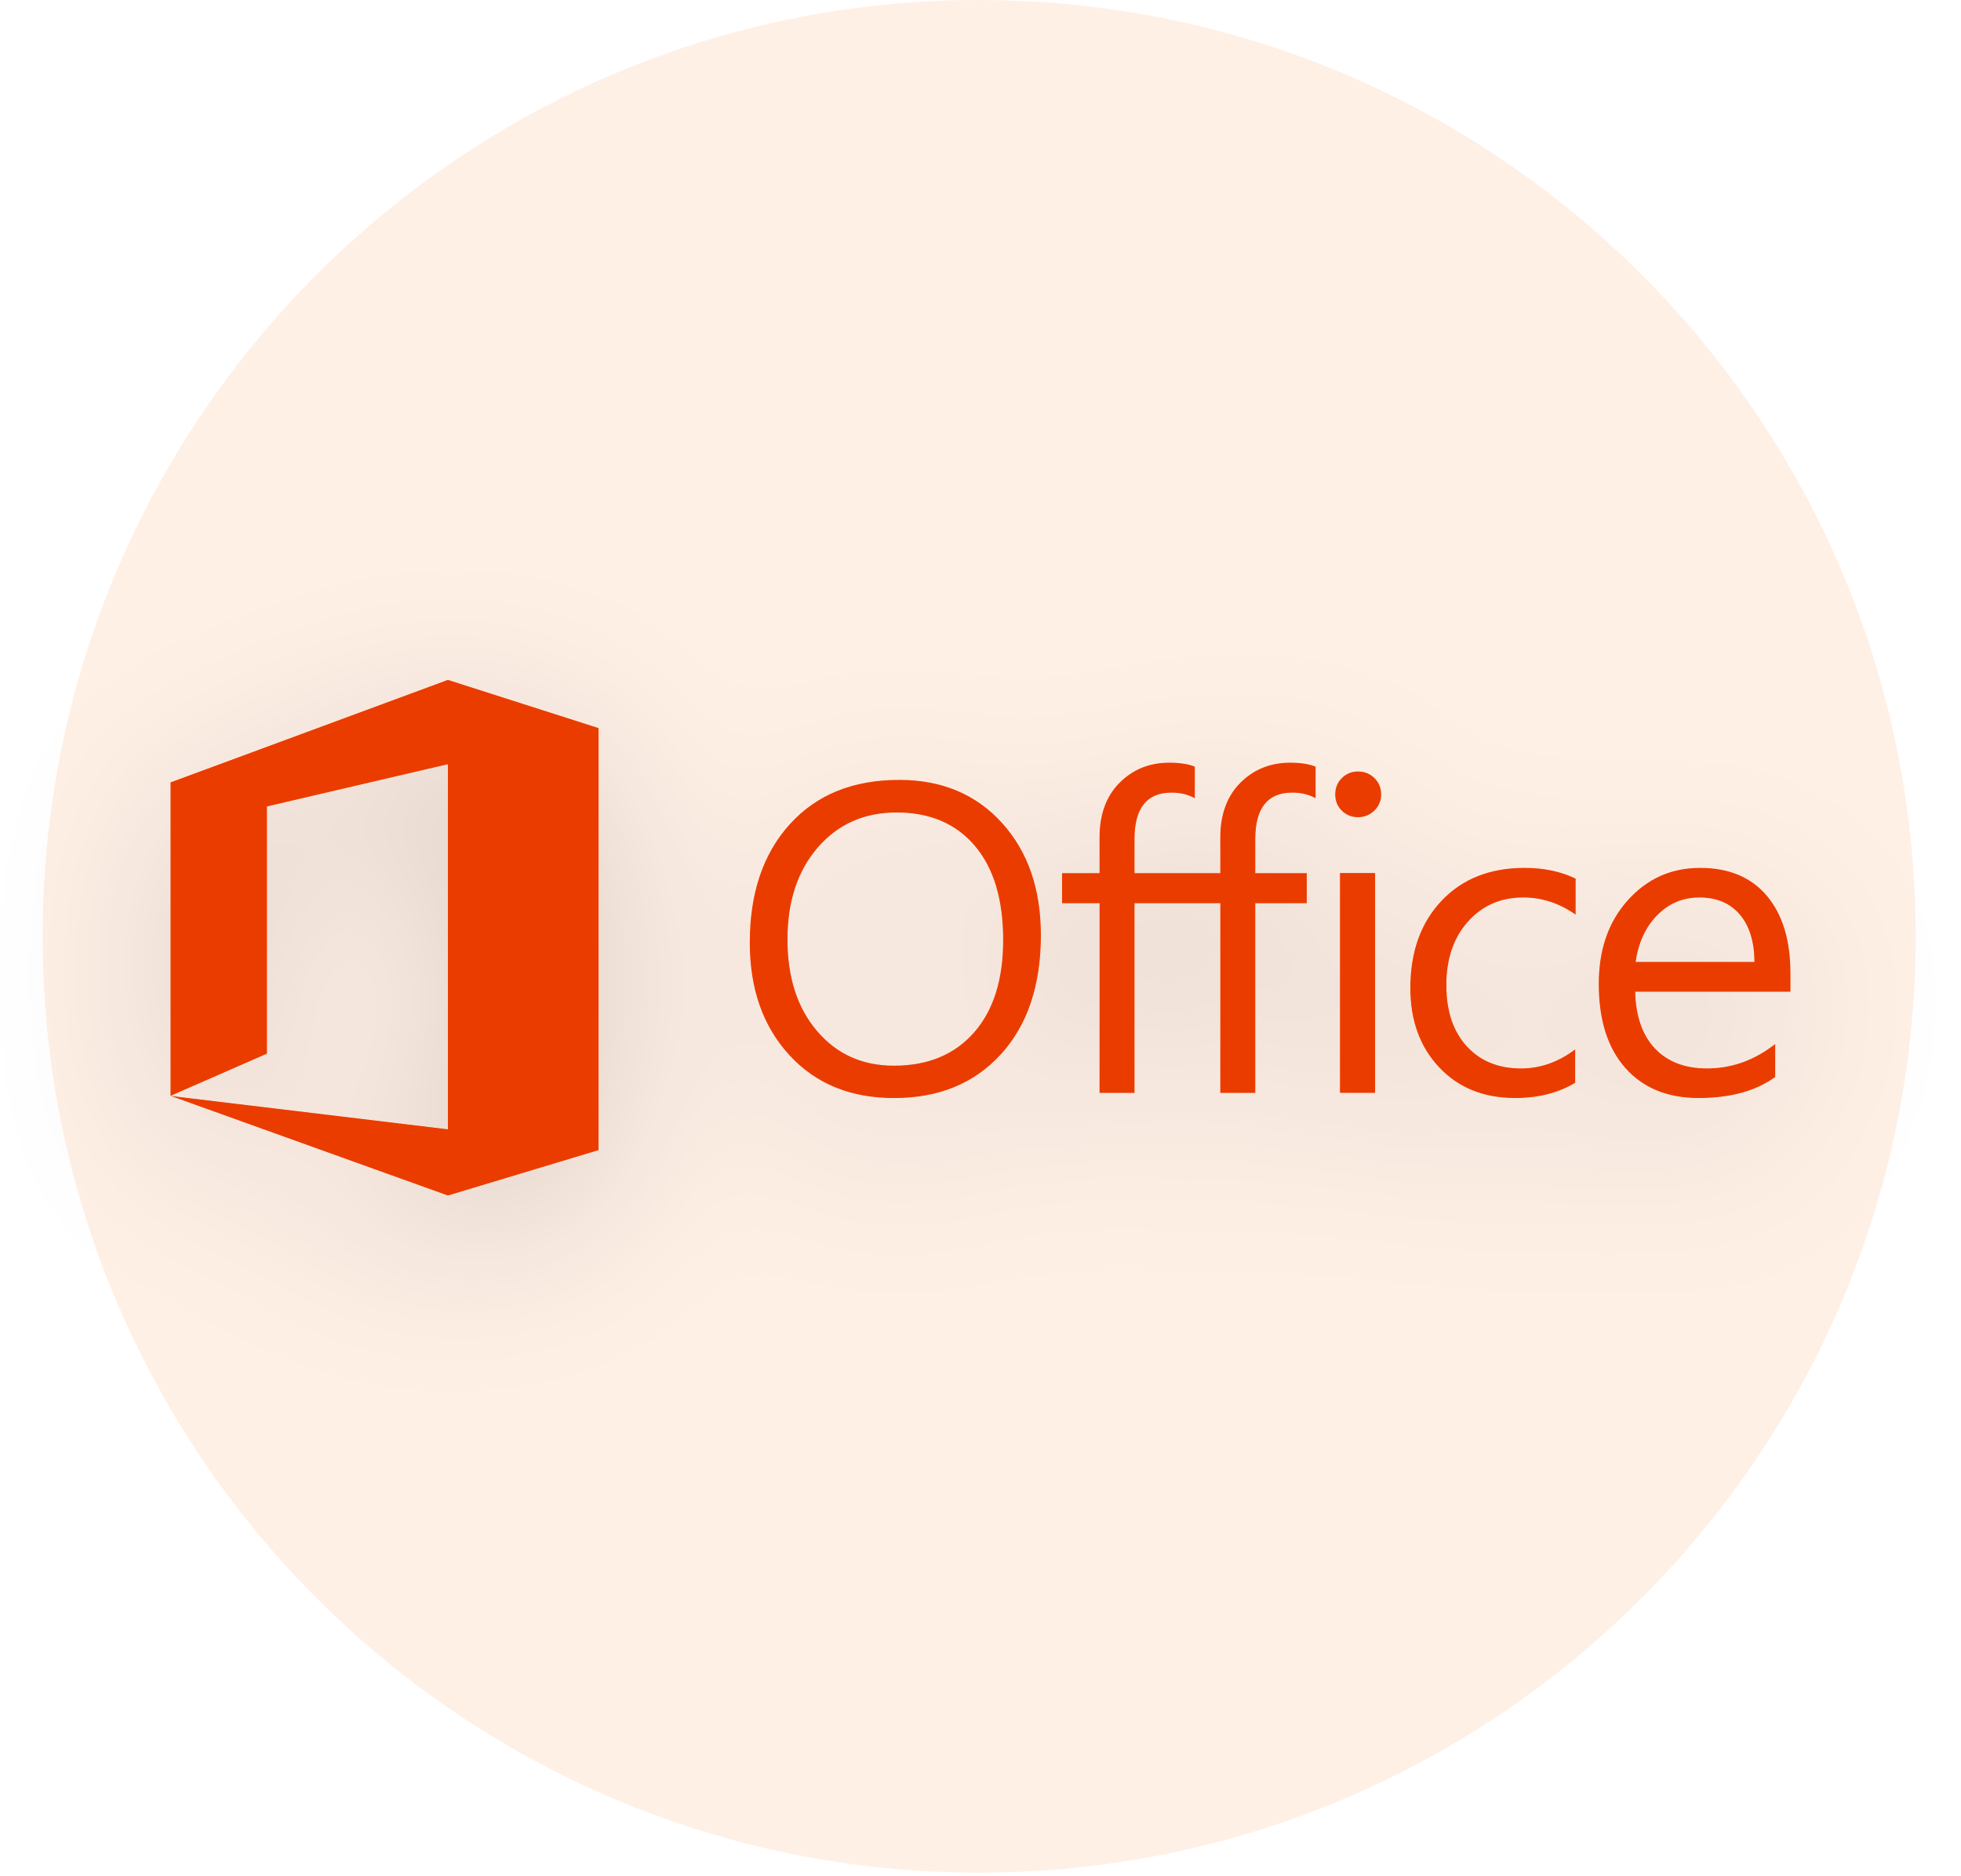
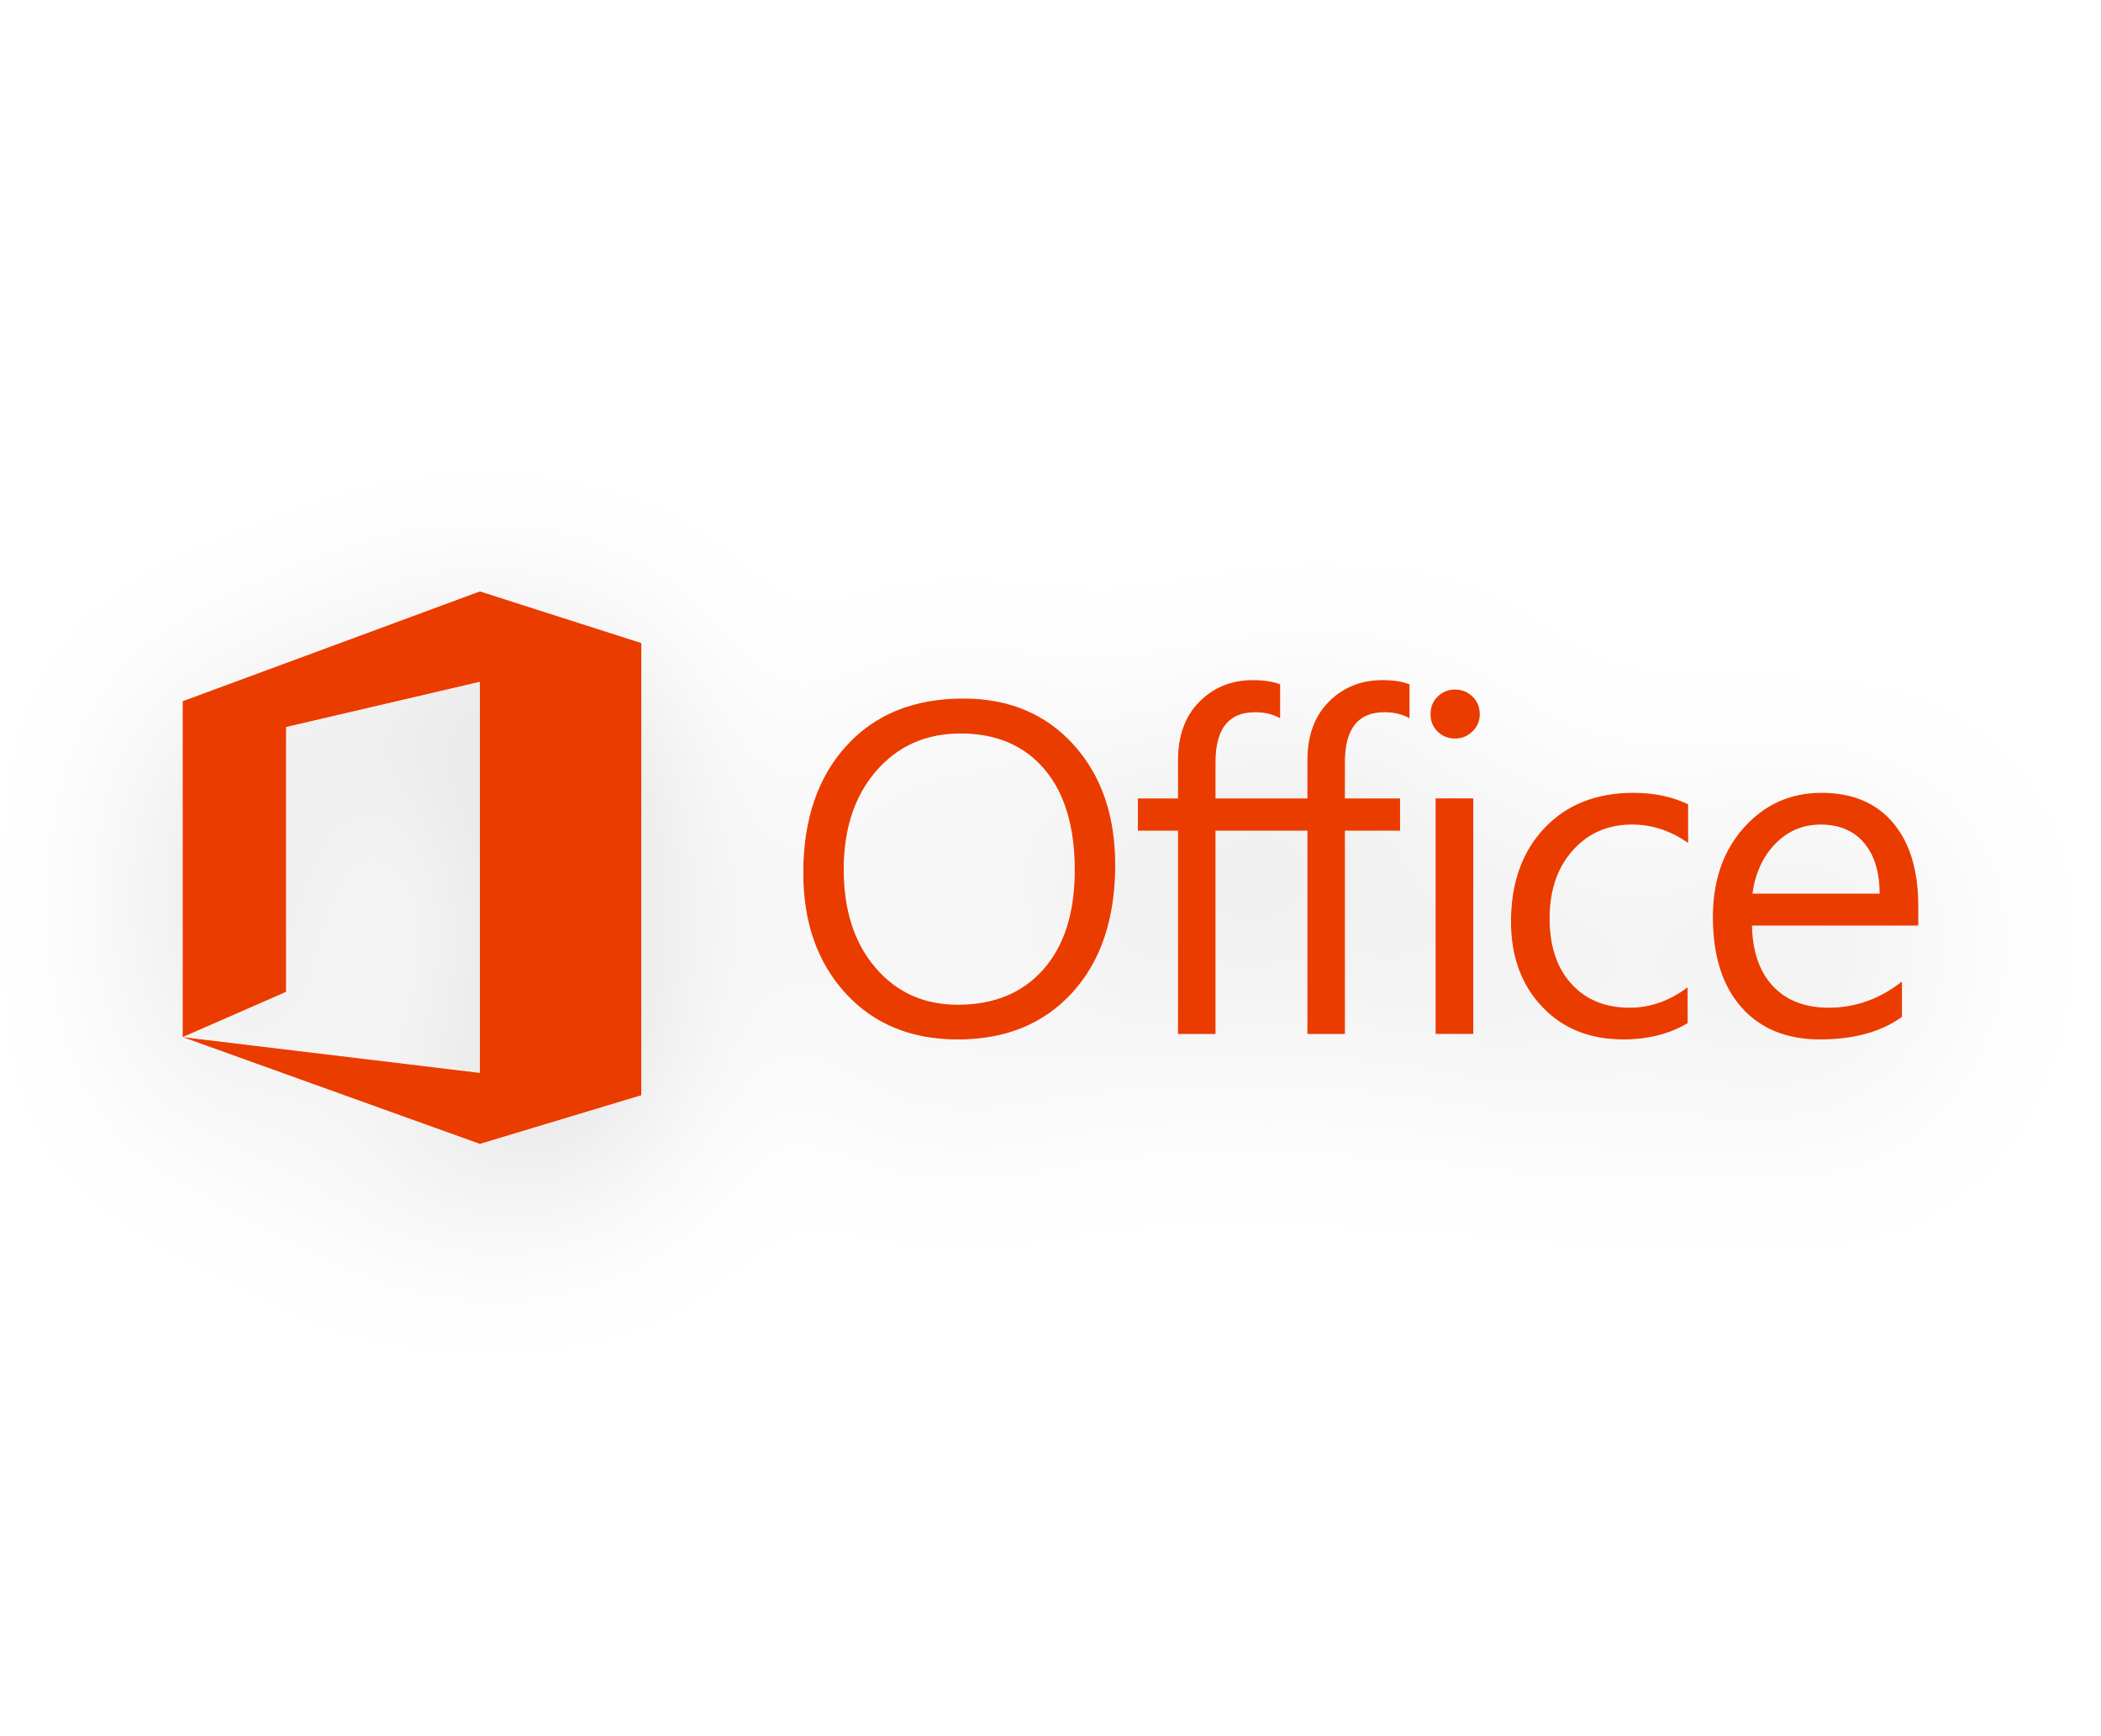
- <svg xmlns="http://www.w3.org/2000/svg" width="100%" height="100%" viewBox="0 0 92 88" fill="none">
-   <path d="M89.875 43.931C89.875 68.201 70.195 87.869 45.931 87.869C21.667 87.869 2 68.201 2 43.931C2 19.674 21.667 0 45.931 0C70.195 0 89.875 19.674 89.875 43.931Z" fill="#FFF0E6" />
-   <g filter="url(#filter0_d_7990_47110)">
-     <path d="M8 51.421V36.71L21.013 31.9L28.084 34.163V53.967L21.013 56.099L8 51.421L21.013 52.987V35.861L12.526 37.842V49.441L8 51.421H8ZM41.943 51.524C39.895 51.524 38.255 50.848 37.022 49.498C35.789 48.149 35.174 46.392 35.174 44.229C35.174 41.905 35.802 40.051 37.057 38.668C38.313 37.284 40.023 36.593 42.185 36.593C44.179 36.593 45.786 37.264 47.005 38.607C48.224 39.951 48.834 41.707 48.834 43.877C48.834 46.234 48.209 48.097 46.96 49.468C45.711 50.839 44.039 51.524 41.943 51.524ZM42.064 38.124C40.546 38.124 39.314 38.672 38.367 39.767C37.42 40.861 36.946 42.299 36.946 44.078C36.946 45.858 37.408 47.29 38.332 48.375C39.255 49.46 40.459 50.002 41.943 50.002C43.528 50.002 44.777 49.485 45.69 48.451C46.603 47.416 47.061 45.969 47.061 44.109C47.061 42.201 46.617 40.727 45.73 39.686C44.845 38.645 43.622 38.124 42.064 38.124V38.124ZM54.853 35.786C53.92 35.786 53.144 36.104 52.52 36.732C51.896 37.359 51.583 38.214 51.583 39.296V40.967H49.824V42.381H51.583V51.283H53.227V42.381H57.249V51.283H58.893V42.381H61.307V40.967H58.893V39.375C58.893 37.918 59.471 37.192 60.626 37.192C61.036 37.192 61.4 37.276 61.722 37.457V35.972C61.427 35.852 61.032 35.786 60.529 35.786C59.595 35.786 58.811 36.105 58.187 36.732C57.562 37.36 57.249 38.215 57.249 39.296V40.967H53.227V39.376C53.227 37.919 53.804 37.193 54.96 37.193C55.369 37.193 55.733 37.277 56.056 37.458V35.973C55.76 35.851 55.357 35.786 54.853 35.786ZM63.709 38.345C63.569 38.347 63.431 38.322 63.301 38.27C63.171 38.218 63.053 38.141 62.953 38.042C62.745 37.841 62.641 37.586 62.641 37.277C62.641 36.968 62.745 36.711 62.953 36.507C63.052 36.407 63.17 36.328 63.3 36.276C63.43 36.223 63.569 36.197 63.709 36.199C64.011 36.199 64.268 36.301 64.48 36.507C64.692 36.711 64.797 36.968 64.797 37.277C64.799 37.418 64.772 37.558 64.718 37.688C64.663 37.818 64.582 37.936 64.48 38.033C64.268 38.241 64.011 38.345 63.709 38.345ZM64.515 51.28H62.863V40.964H64.515V51.28H64.515ZM73.901 50.807C73.109 51.284 72.168 51.522 71.081 51.522C69.61 51.522 68.423 51.044 67.52 50.086C66.617 49.129 66.164 47.889 66.164 46.364C66.164 44.664 66.651 43.3 67.625 42.269C68.599 41.237 69.899 40.722 71.524 40.722C72.43 40.722 73.23 40.89 73.921 41.226V42.918C73.156 42.381 72.336 42.112 71.464 42.112C70.409 42.112 69.544 42.49 68.869 43.246C68.194 44.002 67.857 44.994 67.857 46.223C67.857 47.432 68.174 48.386 68.808 49.084C69.443 49.783 70.294 50.132 71.362 50.132C72.262 50.132 73.109 49.833 73.901 49.235V50.807ZM84 46.536H76.717C76.744 47.684 77.053 48.57 77.643 49.195C78.235 49.819 79.047 50.132 80.082 50.132C81.243 50.132 82.312 49.749 83.285 48.983V50.535C82.378 51.193 81.18 51.522 79.689 51.522C78.231 51.522 77.086 51.054 76.254 50.116C75.421 49.179 75.004 47.862 75.004 46.162C75.004 44.557 75.459 43.249 76.369 42.238C77.279 41.227 78.409 40.722 79.759 40.722C81.109 40.722 82.153 41.158 82.892 42.031C83.63 42.905 83.999 44.117 83.999 45.668V46.535L84 46.536ZM82.308 45.135C82.301 44.181 82.071 43.439 81.618 42.909C81.164 42.378 80.534 42.113 79.729 42.113C78.95 42.113 78.288 42.392 77.744 42.949C77.2 43.507 76.865 44.236 76.737 45.135H82.308Z" fill="#EB3C00" />
+ <svg xmlns="http://www.w3.org/2000/svg" width="100%" height="100%" viewBox="0 0 92 76" fill="none">
+   <g filter="url(#filter0_d_7994_110)">
+     <path d="M8 45.421V30.71L21.013 25.9L28.084 28.163V47.967L21.013 50.099L8 45.421L21.013 46.987V29.861L12.526 31.842V43.441L8 45.421H8ZM41.943 45.524C39.895 45.524 38.255 44.848 37.022 43.498C35.789 42.149 35.174 40.392 35.174 38.229C35.174 35.905 35.802 34.051 37.057 32.668C38.313 31.284 40.023 30.593 42.185 30.593C44.179 30.593 45.786 31.264 47.005 32.607C48.224 33.951 48.834 35.707 48.834 37.877C48.834 40.234 48.209 42.097 46.96 43.468C45.711 44.839 44.039 45.524 41.943 45.524ZM42.064 32.124C40.546 32.124 39.314 32.672 38.367 33.767C37.42 34.861 36.946 36.299 36.946 38.078C36.946 39.858 37.408 41.29 38.332 42.375C39.255 43.46 40.459 44.002 41.943 44.002C43.528 44.002 44.777 43.485 45.69 42.451C46.603 41.416 47.061 39.969 47.061 38.109C47.061 36.201 46.617 34.727 45.73 33.686C44.845 32.645 43.622 32.124 42.064 32.124V32.124ZM54.853 29.786C53.92 29.786 53.144 30.104 52.52 30.732C51.896 31.36 51.583 32.214 51.583 33.296V34.967H49.824V36.381H51.583V45.283H53.227V36.381H57.249V45.283H58.893V36.381H61.307V34.967H58.893V33.375C58.893 31.918 59.471 31.192 60.626 31.192C61.036 31.192 61.4 31.276 61.722 31.457V29.972C61.427 29.852 61.032 29.786 60.529 29.786C59.595 29.786 58.811 30.105 58.187 30.732C57.562 31.36 57.249 32.215 57.249 33.296V34.967H53.227V33.376C53.227 31.919 53.804 31.193 54.96 31.193C55.369 31.193 55.733 31.277 56.056 31.458V29.973C55.76 29.851 55.357 29.786 54.853 29.786ZM63.709 32.345C63.569 32.347 63.431 32.322 63.301 32.27C63.171 32.218 63.053 32.141 62.953 32.042C62.745 31.841 62.641 31.586 62.641 31.277C62.641 30.968 62.745 30.711 62.953 30.507C63.052 30.407 63.17 30.328 63.3 30.276C63.43 30.223 63.569 30.197 63.709 30.199C64.011 30.199 64.268 30.301 64.48 30.507C64.692 30.711 64.797 30.968 64.797 31.277C64.799 31.418 64.772 31.558 64.718 31.688C64.663 31.818 64.582 31.936 64.48 32.033C64.268 32.241 64.011 32.345 63.709 32.345ZM64.515 45.28H62.863V34.964H64.515V45.28H64.515ZM73.901 44.807C73.109 45.284 72.168 45.522 71.081 45.522C69.61 45.522 68.423 45.044 67.52 44.086C66.617 43.129 66.164 41.889 66.164 40.364C66.164 38.664 66.651 37.3 67.625 36.269C68.599 35.237 69.899 34.722 71.524 34.722C72.43 34.722 73.23 34.89 73.921 35.226V36.918C73.156 36.381 72.336 36.112 71.464 36.112C70.409 36.112 69.544 36.49 68.869 37.246C68.194 38.002 67.857 38.994 67.857 40.223C67.857 41.432 68.174 42.386 68.808 43.084C69.443 43.783 70.294 44.132 71.362 44.132C72.262 44.132 73.109 43.833 73.901 43.235V44.807ZM84 40.536H76.717C76.744 41.684 77.053 42.57 77.643 43.195C78.235 43.819 79.047 44.132 80.082 44.132C81.243 44.132 82.312 43.749 83.285 42.983V44.535C82.378 45.193 81.18 45.522 79.689 45.522C78.231 45.522 77.086 45.054 76.254 44.116C75.421 43.179 75.004 41.862 75.004 40.162C75.004 38.557 75.459 37.249 76.369 36.238C77.279 35.227 78.409 34.722 79.759 34.722C81.109 34.722 82.153 35.158 82.892 36.031C83.63 36.905 83.999 38.117 83.999 39.668V40.535L84 40.536ZM82.308 39.135C82.301 38.181 82.071 37.439 81.618 36.909C81.164 36.378 80.534 36.113 79.729 36.113C78.95 36.113 78.288 36.392 77.744 36.949C77.2 37.507 76.865 38.236 76.737 39.135H82.308Z" fill="#EB3C00" />
  </g>
  <defs>
-     <filter id="filter0_d_7990_47110" x="0" y="0" width="92" height="92" filterUnits="userSpaceOnUse" color-interpolation-filters="sRGB">
+     <filter id="filter0_d_7994_110" x="0" y="-6" width="92" height="92" filterUnits="userSpaceOnUse" color-interpolation-filters="sRGB">
      <feFlood flood-opacity="0" result="BackgroundImageFix" />
      <feColorMatrix in="SourceAlpha" type="matrix" values="0 0 0 0 0 0 0 0 0 0 0 0 0 0 0 0 0 0 127 0" result="hardAlpha" />
      <feOffset dy="2" />
      <feGaussianBlur stdDeviation="4" />
      <feComposite in2="hardAlpha" operator="out" />
      <feColorMatrix type="matrix" values="0 0 0 0 0 0 0 0 0 0 0 0 0 0 0 0 0 0 0.15 0" />
-       <feBlend mode="normal" in2="BackgroundImageFix" result="effect1_dropShadow_7990_47110" />
-       <feBlend mode="normal" in="SourceGraphic" in2="effect1_dropShadow_7990_47110" result="shape" />
+       <feBlend mode="normal" in2="BackgroundImageFix" result="effect1_dropShadow_7994_110" />
+       <feBlend mode="normal" in="SourceGraphic" in2="effect1_dropShadow_7994_110" result="shape" />
    </filter>
  </defs>
</svg>
